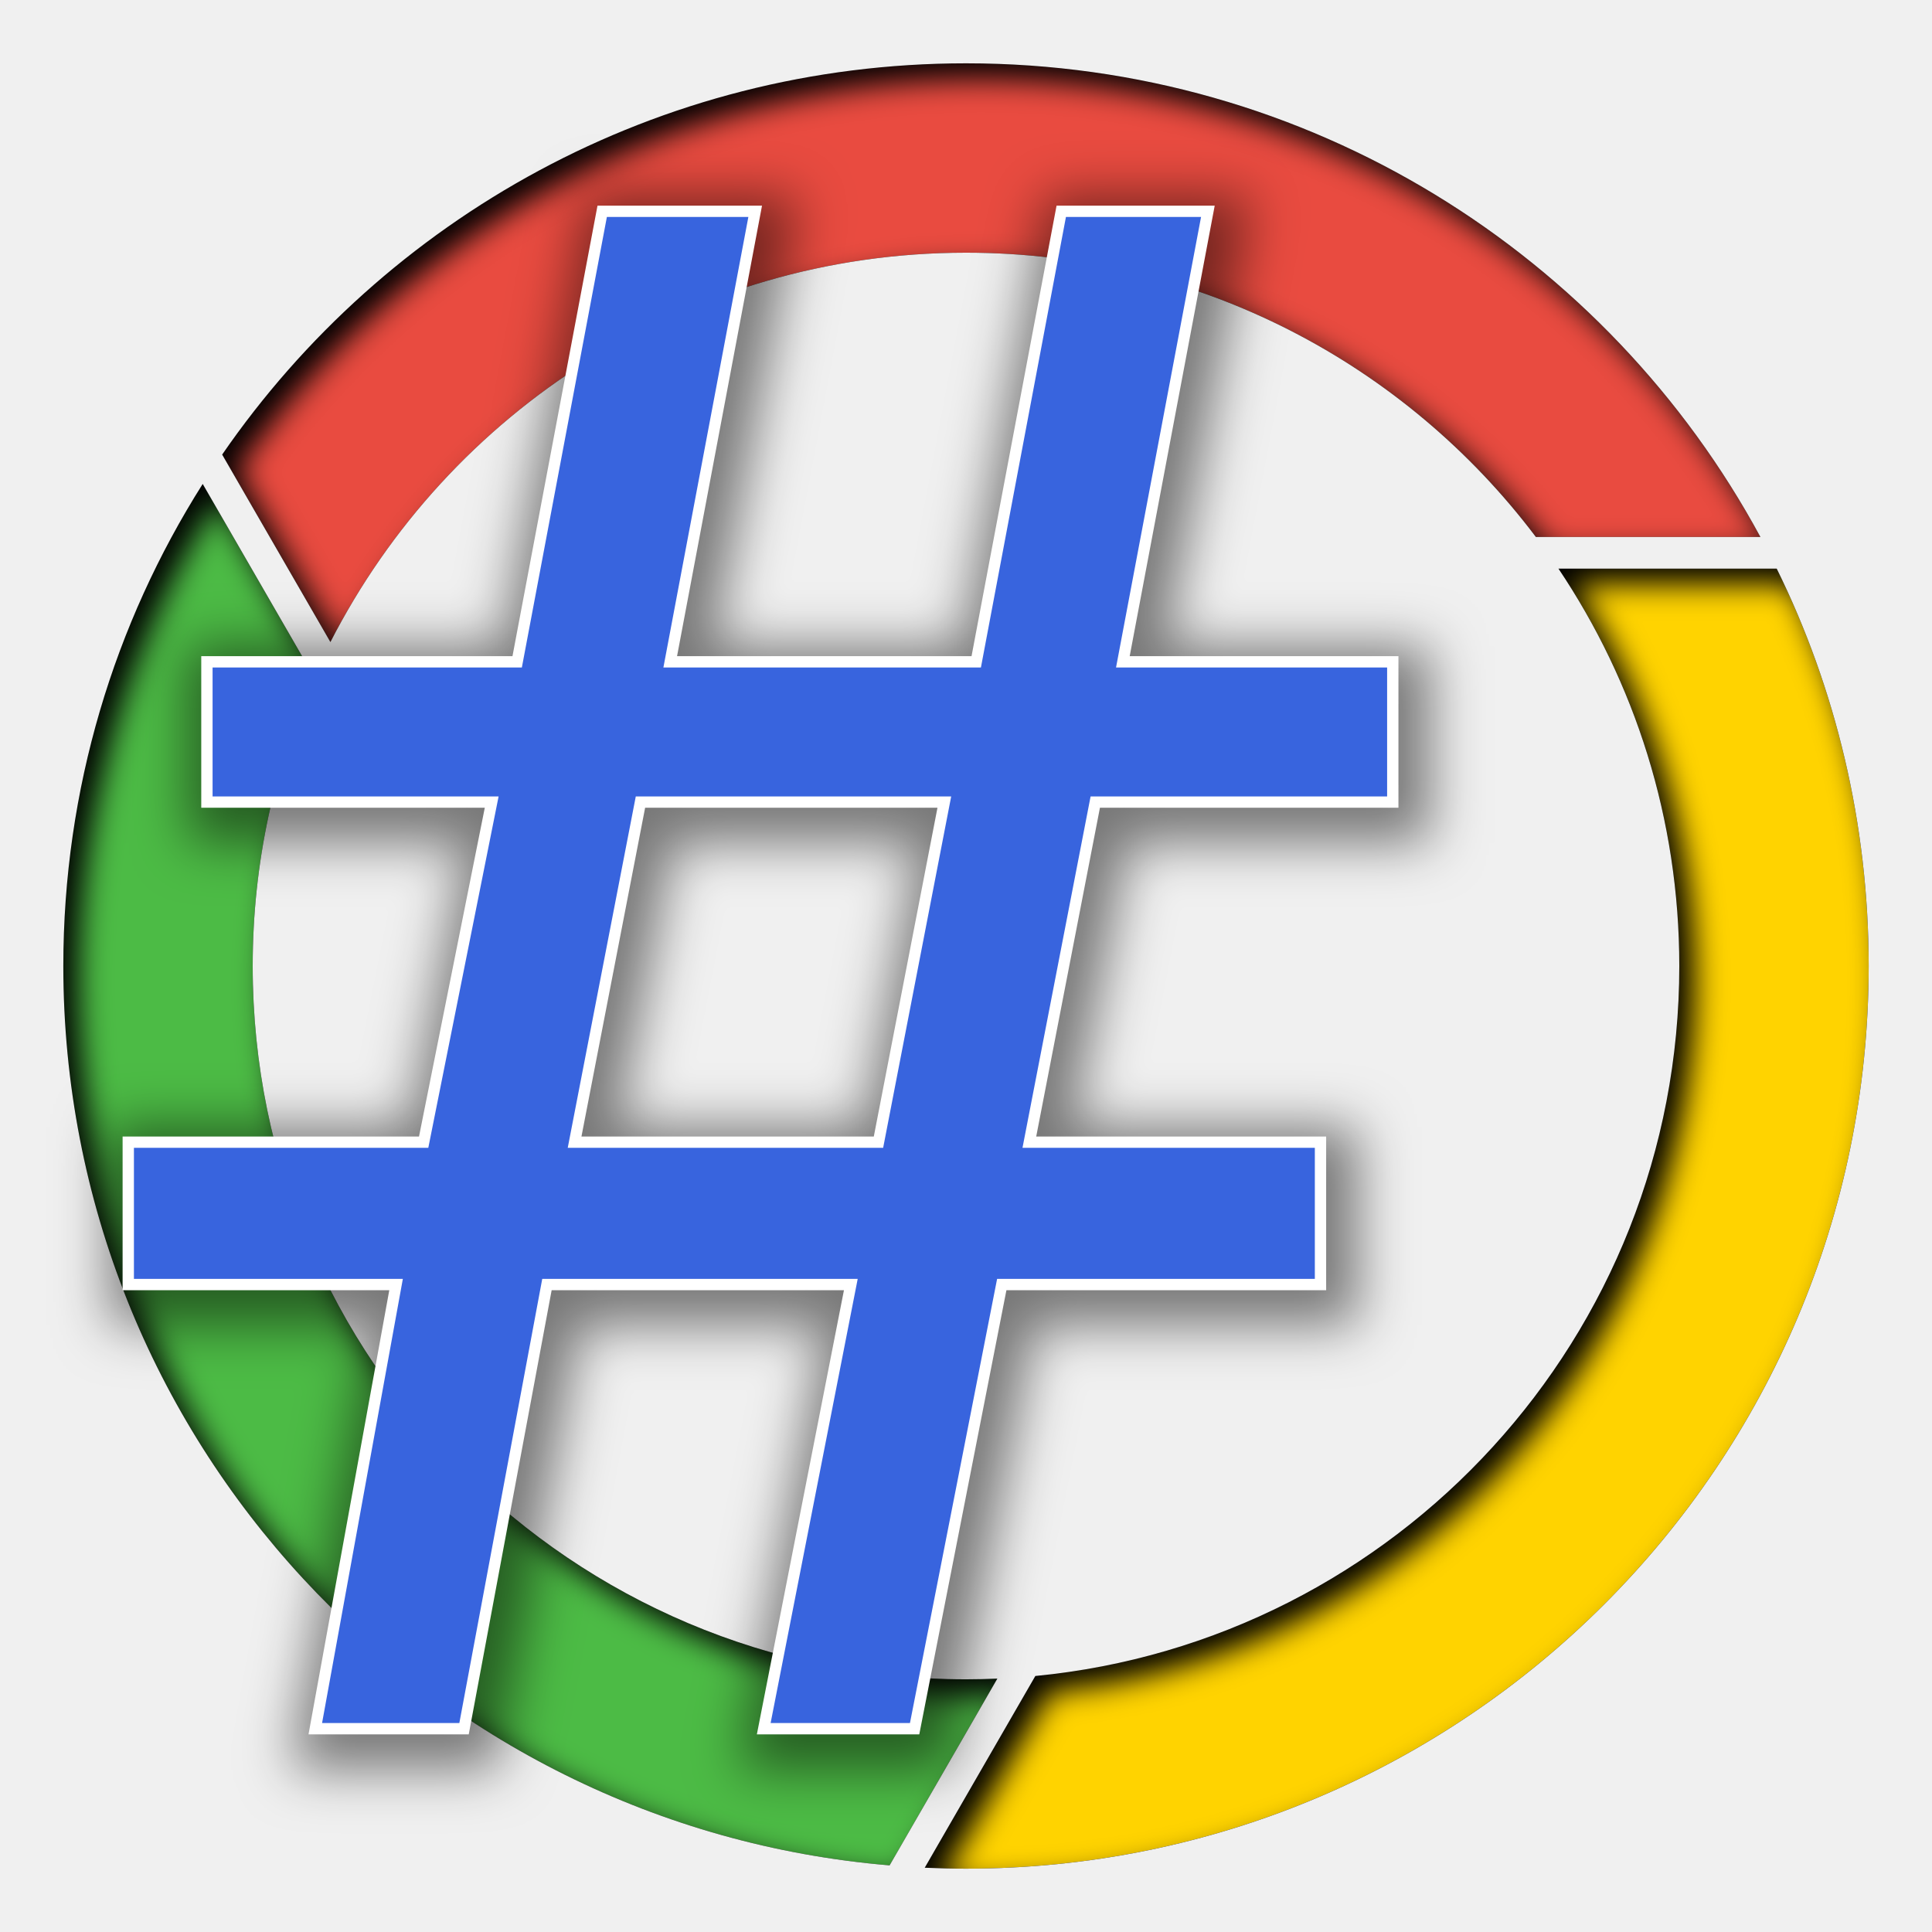
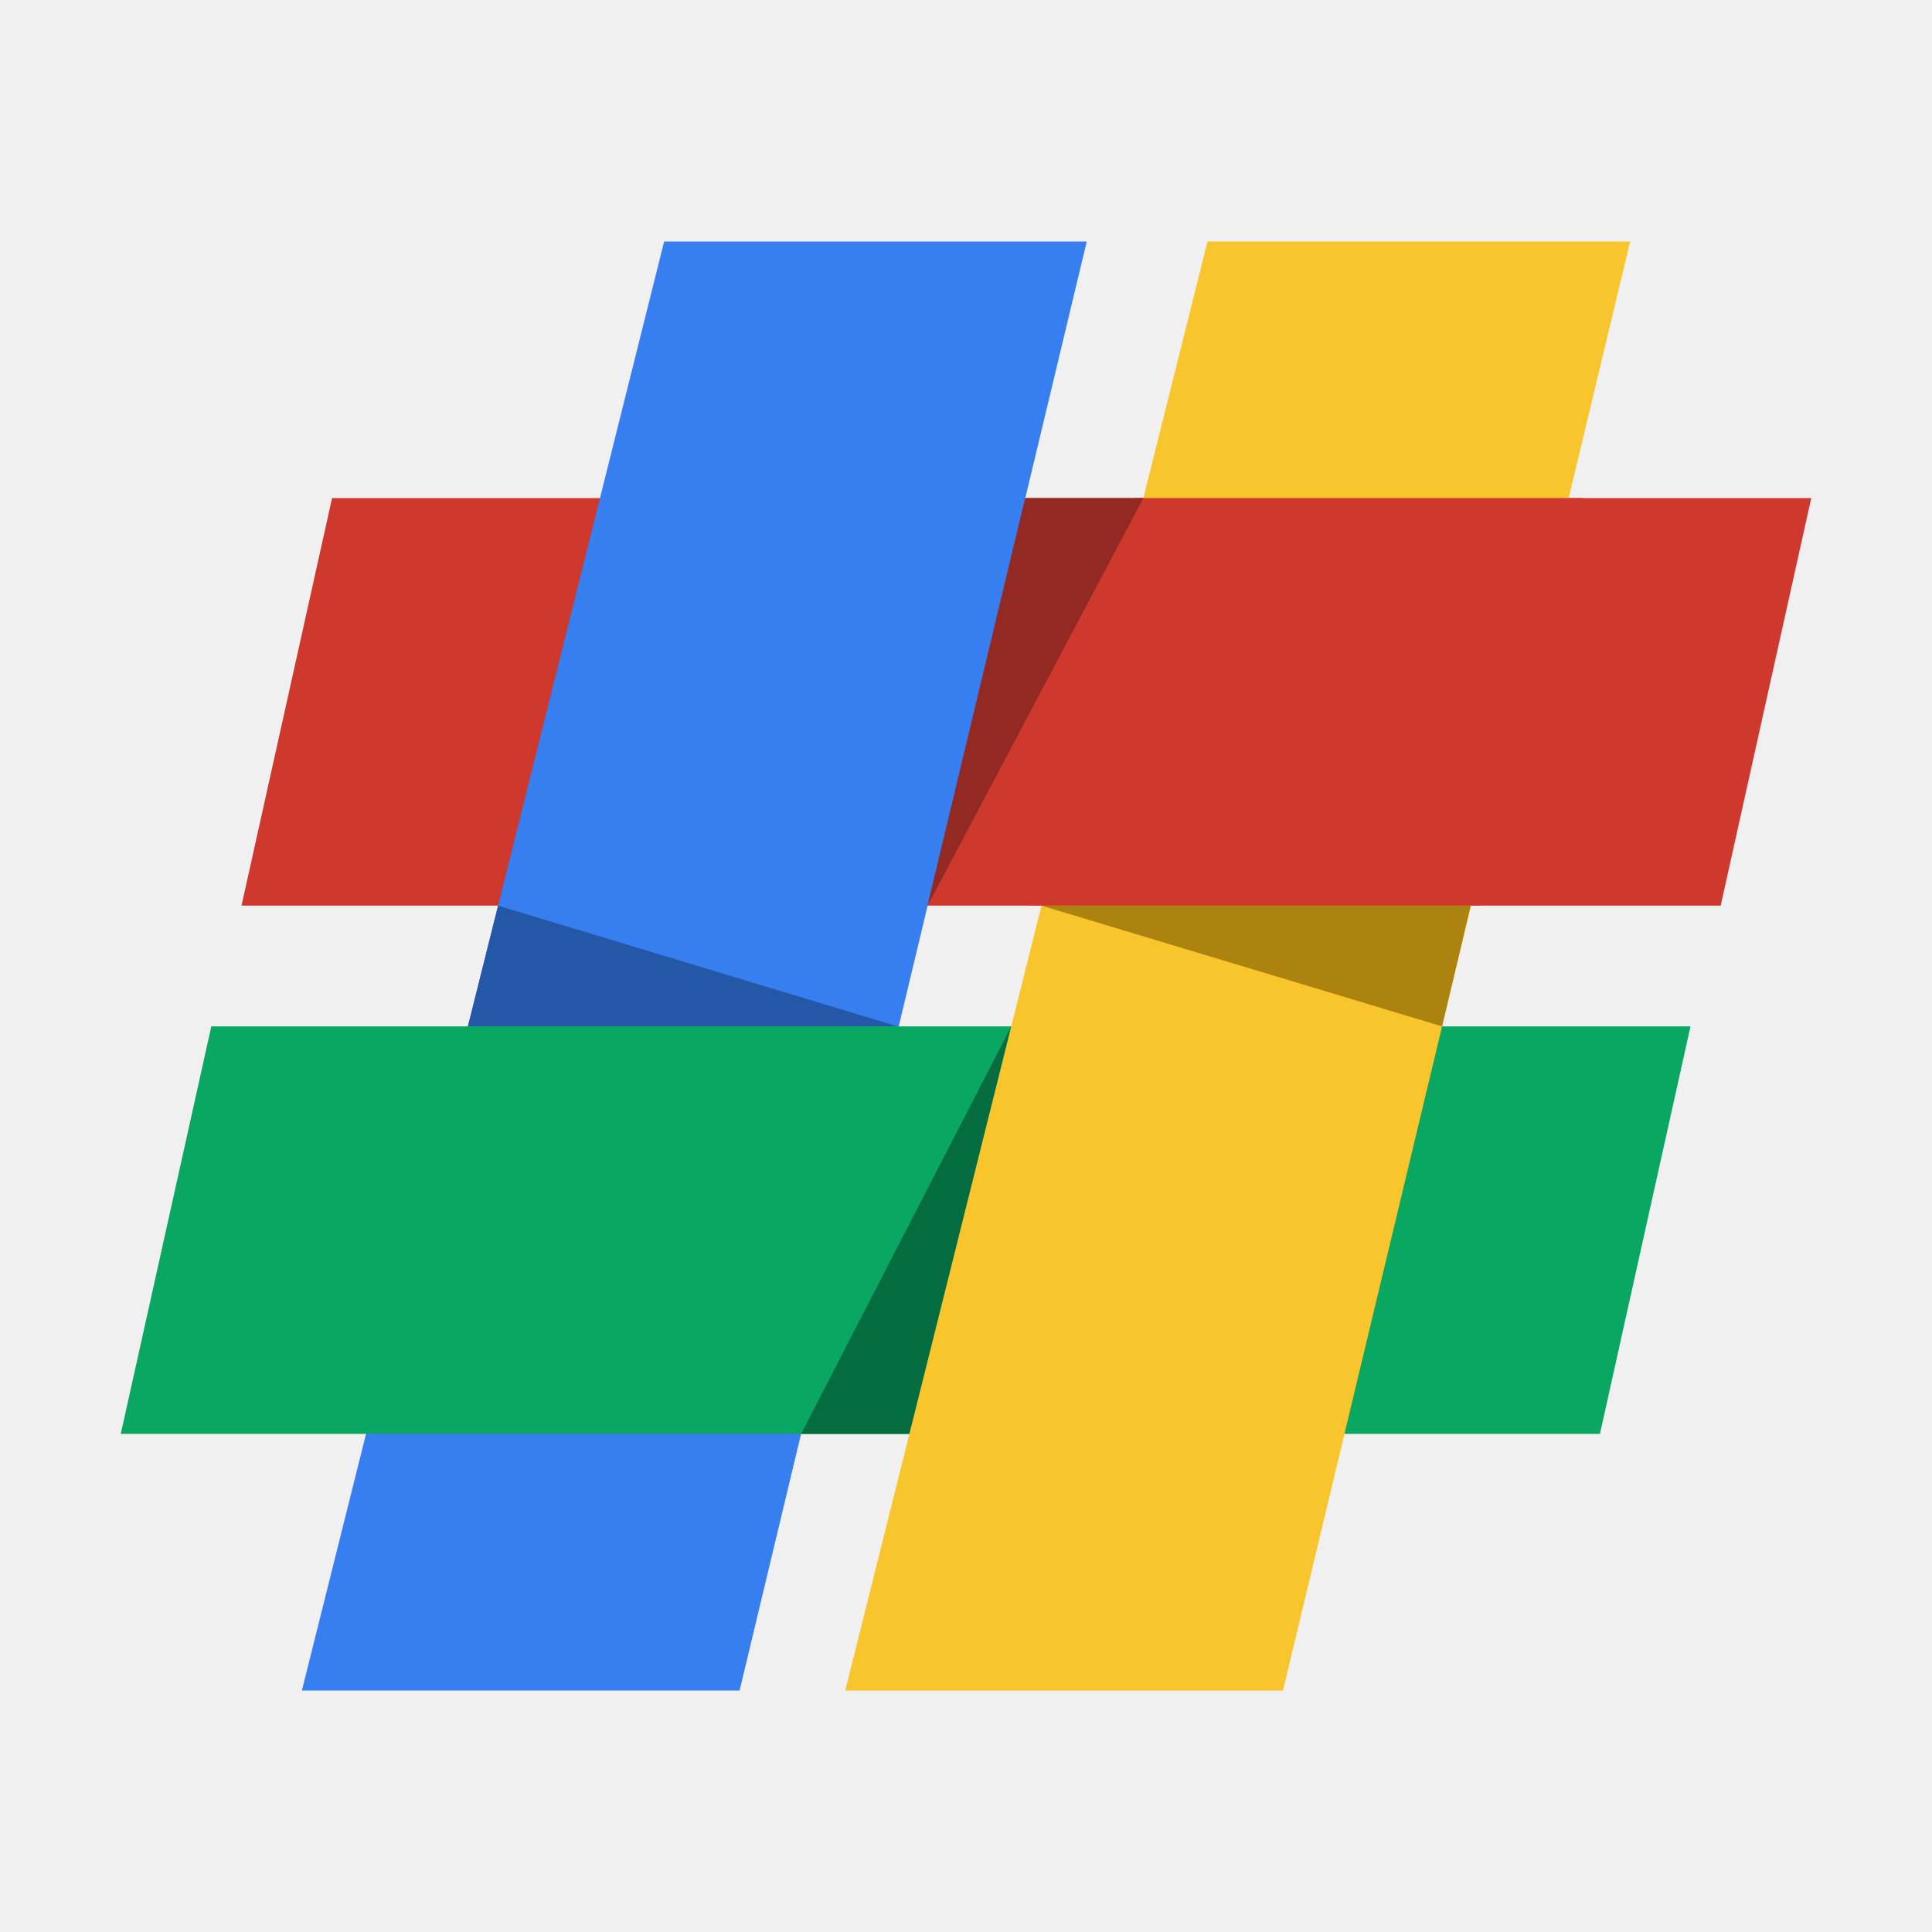
- <svg xmlns="http://www.w3.org/2000/svg" version="1.1" width="512" height="512" id="svg2">
-   <defs id="defs4">
-     <linearGradient id="linearGradient5207">
-       <stop id="stop5209" style="stop-color:#000000;stop-opacity:1" offset="0" />
-       <stop id="stop5211" style="stop-color:#000000;stop-opacity:0" offset="1" />
-     </linearGradient>
-     <linearGradient id="linearGradient5199">
-       <stop id="stop5201" style="stop-color:#000000;stop-opacity:1" offset="0" />
-     </linearGradient>
-     <linearGradient id="linearGradient3755">
-       <stop id="stop3757" style="stop-color:#000000;stop-opacity:1" offset="0" />
-       <stop id="stop3759" style="stop-color:#000000;stop-opacity:0" offset="1" />
-     </linearGradient>
-     <filter color-interpolation-filters="sRGB" id="filter5310">
-       <feGaussianBlur result="result8" stdDeviation="4" id="feGaussianBlur5312" />
-       <feOffset result="result11" dy="4" dx="4" id="feOffset5314" />
-       <feComposite in2="result11" operator="in" in="SourceGraphic" result="result6" id="feComposite5316" />
-       <feFlood flood-color="rgb(0,0,0)" flood-opacity="1" in="result6" result="result10" id="feFlood5318" />
-       <feBlend in2="result10" mode="normal" in="result6" result="result12" id="feBlend5320" />
-       <feComposite in2="SourceGraphic" operator="in" result="result2" id="feComposite5322" />
-     </filter>
-     <filter color-interpolation-filters="sRGB" id="filter5324">
-       <feGaussianBlur result="result8" stdDeviation="4" id="feGaussianBlur5326" />
-       <feOffset result="result11" dy="4" dx="4" id="feOffset5328" />
-       <feComposite in2="result11" operator="in" in="SourceGraphic" result="result6" id="feComposite5330" />
-       <feFlood flood-color="rgb(0,0,0)" flood-opacity="1" in="result6" result="result10" id="feFlood5332" />
-       <feBlend in2="result10" mode="normal" in="result6" result="result12" id="feBlend5334" />
-       <feComposite in2="SourceGraphic" operator="in" result="result2" id="feComposite5336" />
-     </filter>
-     <filter color-interpolation-filters="sRGB" id="filter5338">
-       <feGaussianBlur result="result8" stdDeviation="4" id="feGaussianBlur5340" />
-       <feOffset result="result11" dy="4" dx="4" id="feOffset5342" />
-       <feComposite in2="result11" operator="in" in="SourceGraphic" result="result6" id="feComposite5344" />
-       <feFlood flood-color="rgb(0,0,0)" flood-opacity="1" in="result6" result="result10" id="feFlood5346" />
-       <feBlend in2="result10" mode="normal" in="result6" result="result12" id="feBlend5348" />
-       <feComposite in2="SourceGraphic" operator="in" result="result2" id="feComposite5350" />
-     </filter>
-     <filter color-interpolation-filters="sRGB" id="filter5408">
-       <feGaussianBlur id="feGaussianBlur5410" stdDeviation="7.106" />
-     </filter>
-   </defs>
-   <g transform="translate(0,-540.3622)" id="layer1">
-     <path d="m 256,557.143 c -81.787,0 -153.984,41.067 -197.125,103.688 l 28.688,49.688 C 118.838,649.27 182.513,607.331 256,607.331 c 61.72,0 116.531,29.584 151.031,75.344 l 59.5,0 C 426.077,607.916 346.965,557.143 256,557.143 z" id="path5237" style="fill:#e94b40;fill-opacity:1;filter:url(#filter5324)" />
-     <path d="m 53.719,668.612 c -23.394,36.962 -36.938,80.774 -36.938,127.75 0,125.289 96.336,228.062 218.969,238.344 l 28.562,-49.5 c -2.759,0.12 -5.524,0.188 -8.312,0.188 -104.395,0 -189.031,-84.637 -189.031,-189.031 0,-27.308 5.797,-53.245 16.219,-76.688 l -29.469,-51.062 z" id="path5235" style="fill:#4cbb45;fill-opacity:1;filter:url(#filter5338)" />
-     <path d="m 413,691.05 c 20.229,30.096 32.031,66.326 32.031,105.312 0,98.19 -74.891,178.909 -170.656,188.156 l -29.312,50.812 c 3.625,0.163 7.273,0.25 10.938,0.25 132.11,0 239.219,-107.109 239.219,-239.219 0,-37.789 -8.769,-73.536 -24.375,-105.312 l -57.844,0 z" id="path2985" style="fill:#ffd300;fill-opacity:1;filter:url(#filter5310)" />
-     <text x="22.423" y="1001.832" id="text5352" xml:space="preserve" style="font-size:563.197px;font-style:normal;font-weight:normal;line-height:125%;letter-spacing:0px;word-spacing:0px;opacity:0.5;fill:#000000;fill-opacity:1;stroke:#000000;stroke-width:15;stroke-miterlimit:4;stroke-opacity:1;stroke-dasharray:none;filter:url(#filter5408);font-family:Sans">
-       <tspan x="22.423" y="1001.832" id="tspan5354">#</tspan>
-     </text>
-     <text x="19.914" y="998.486" id="text5239" xml:space="preserve" style="font-size:563.197px;font-style:normal;font-weight:normal;line-height:125%;letter-spacing:0px;word-spacing:0px;fill:#3864de;fill-opacity:1;stroke:#ffffff;stroke-width:3;stroke-miterlimit:4;stroke-opacity:1;stroke-dasharray:none;filter:url(#filter5294);font-family:Sans">
-       <tspan x="19.914" y="998.486" id="tspan5241">#</tspan>
-     </text>
+ <svg xmlns="http://www.w3.org/2000/svg" id="svg2985" version="1.1" width="128" height="128">
+   <defs id="defs2989" />
+   <g id="g3113" transform="translate(0,-280)">
+     <path id="rect3049" d="m 22,313 98,0 -6,27 -98,0 z" style="fill:#ce382d;fill-opacity:1;stroke:none" />
+     <path id="rect3058" d="m 44,296 28,0 -23,96 -29,0 z" style="fill:#377ef0;fill-opacity:1;stroke:none" />
+     <path style="fill:#2557a7;fill-opacity:1;stroke:none" d="m 33,340 26.461,8 0,0 L 31,348 z" id="path3105" />
+     <path style="fill:#0aa763;fill-opacity:1;stroke:none" d="m 14,348 98,0 -6,27 -98,0 z" id="path3054" />
+     <path id="path3111" d="m 67,348 0,0 -6.724,27 -7.202,0 z" style="fill:#046c3e;fill-opacity:1;stroke:none" />
+     <path style="fill:#f9c52d;fill-opacity:1;stroke:none" d="m 80,296 28,0 -23,96 -29,0 z" id="path3061" />
+     <path id="path3107" d="m 69,340 28.438,0 -1.898,8 z" style="fill:#ac830f;fill-opacity:1;stroke:none" />
+     <path id="path3085" d="m 75.171,313 -7.114,27 30.005,0 6.818,-27 -29.709,0 z" style="fill:#ce382d;fill-opacity:1;stroke:none" />
+     <path style="fill:#922922;fill-opacity:1;stroke:none" d="m 67.919,313 7.833,0 -14.298,27 -0.004,0 z" id="path3109" />
  </g>
</svg>
